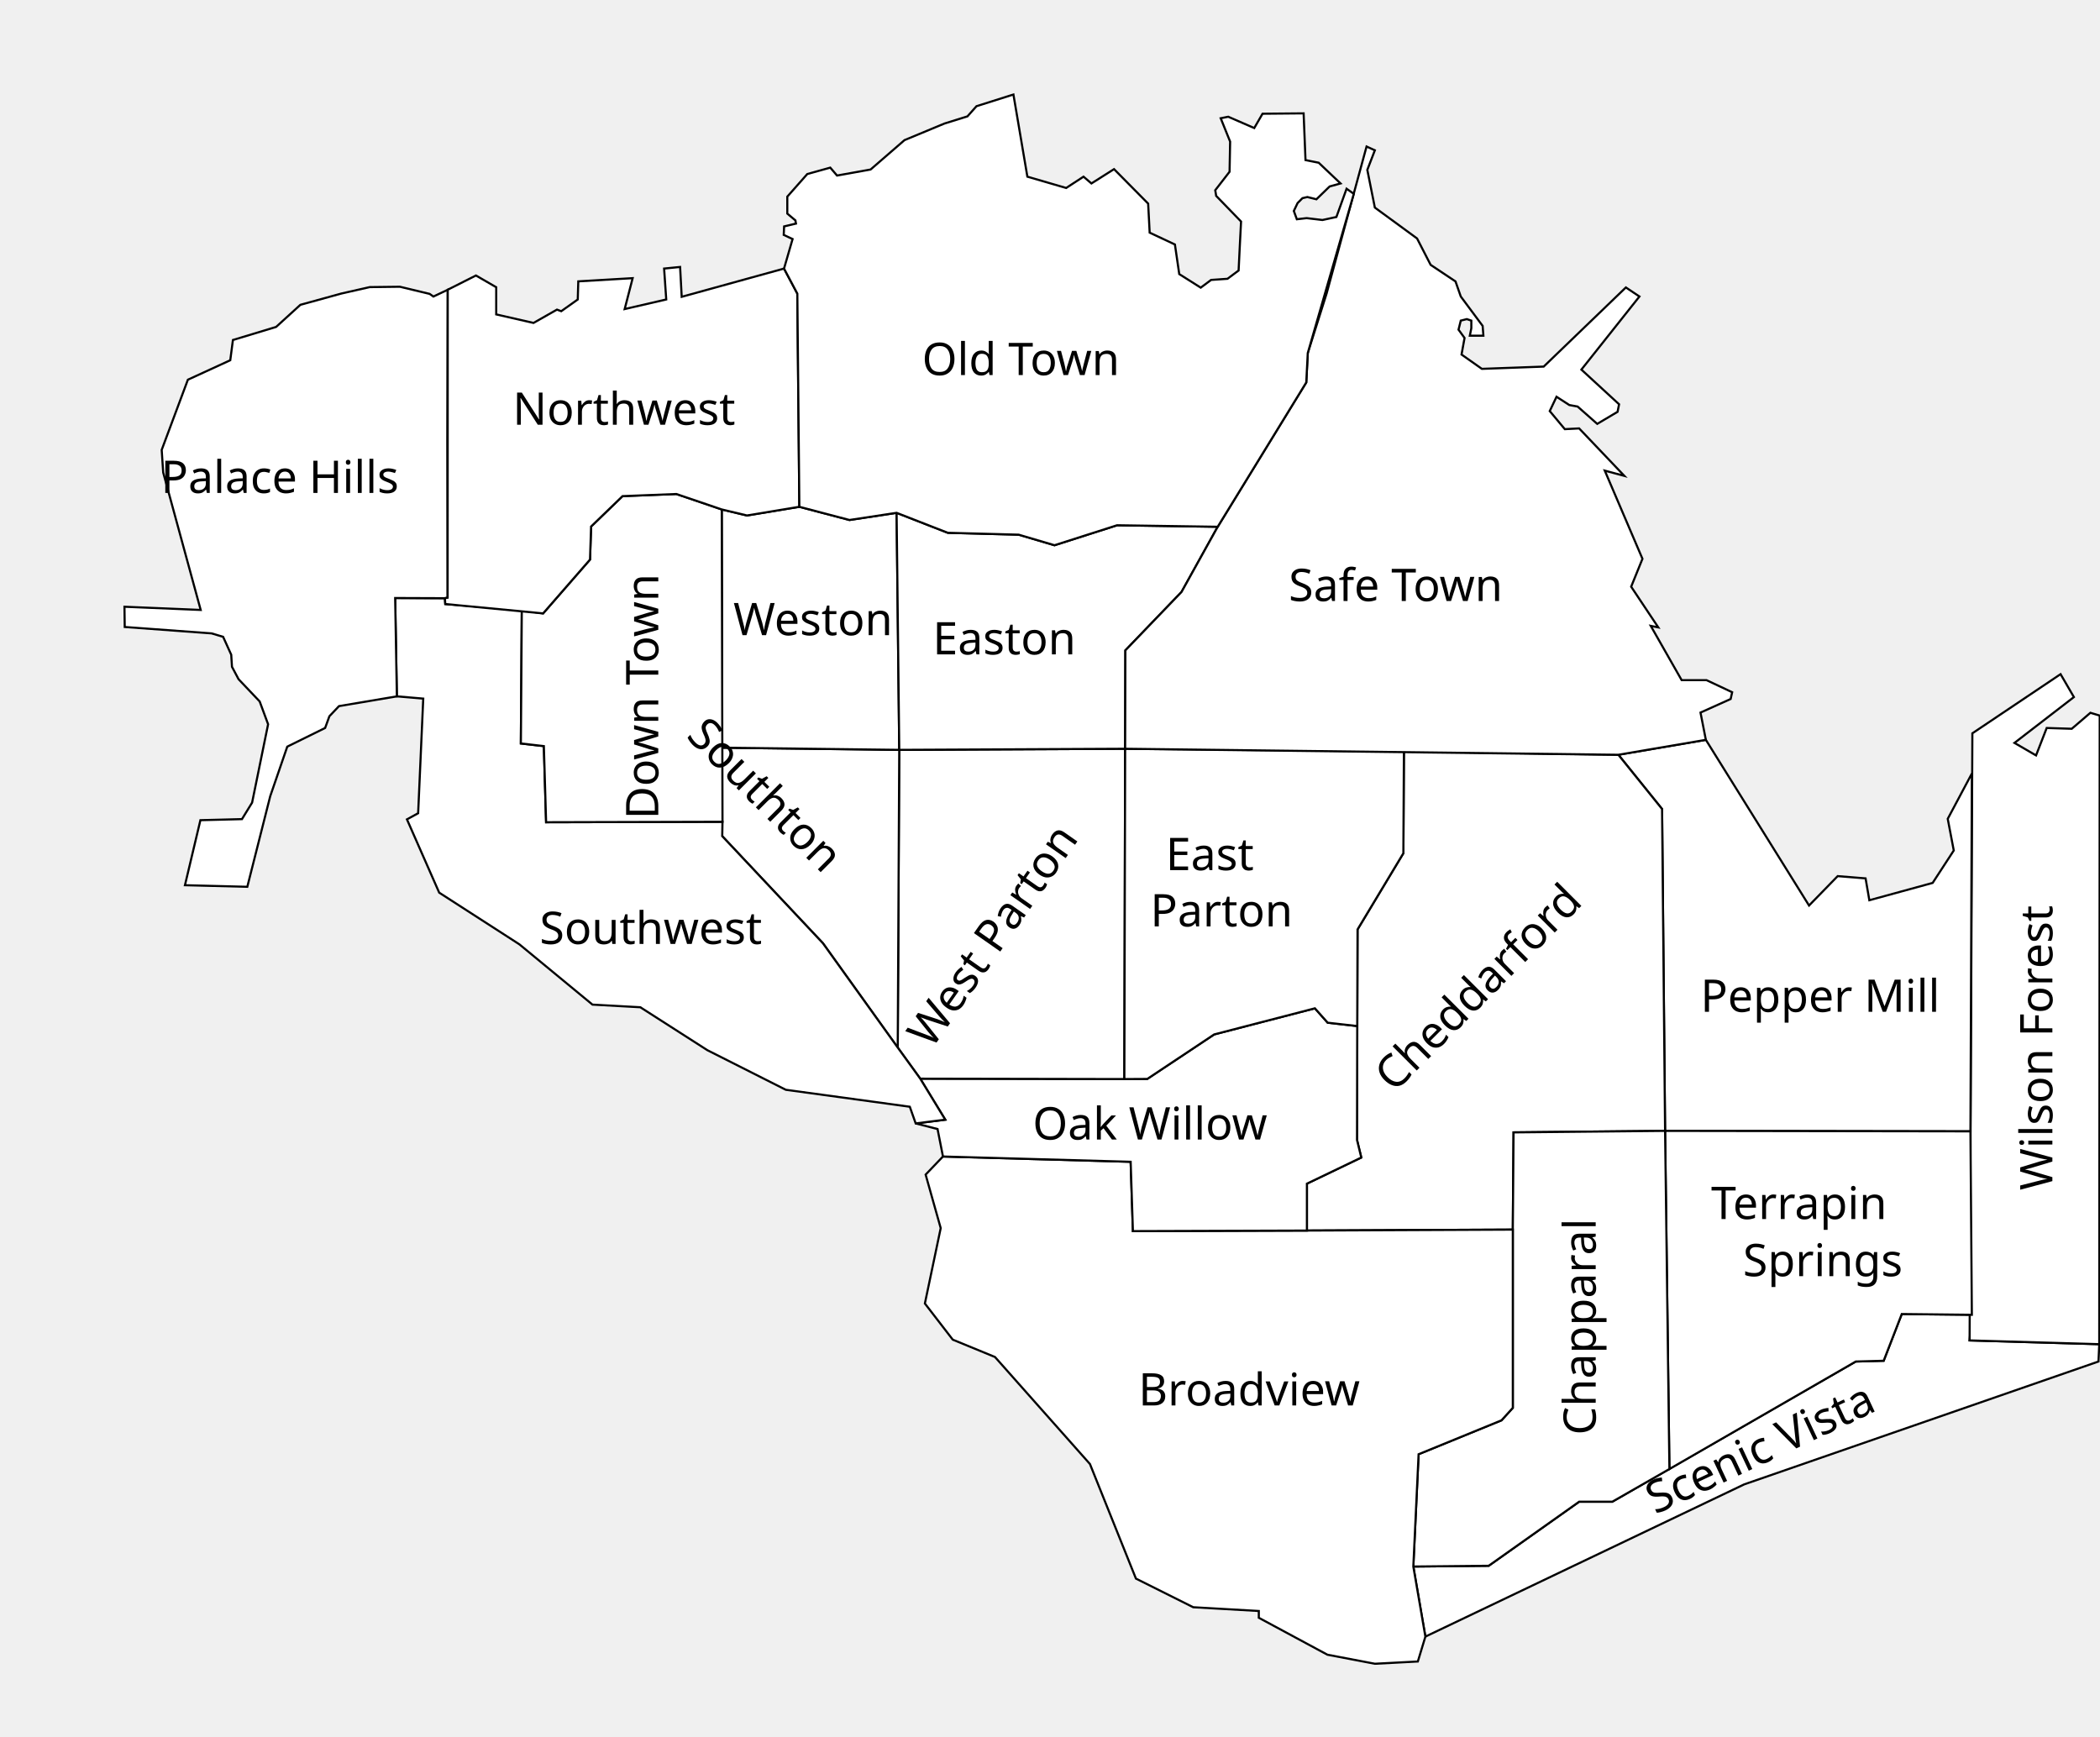
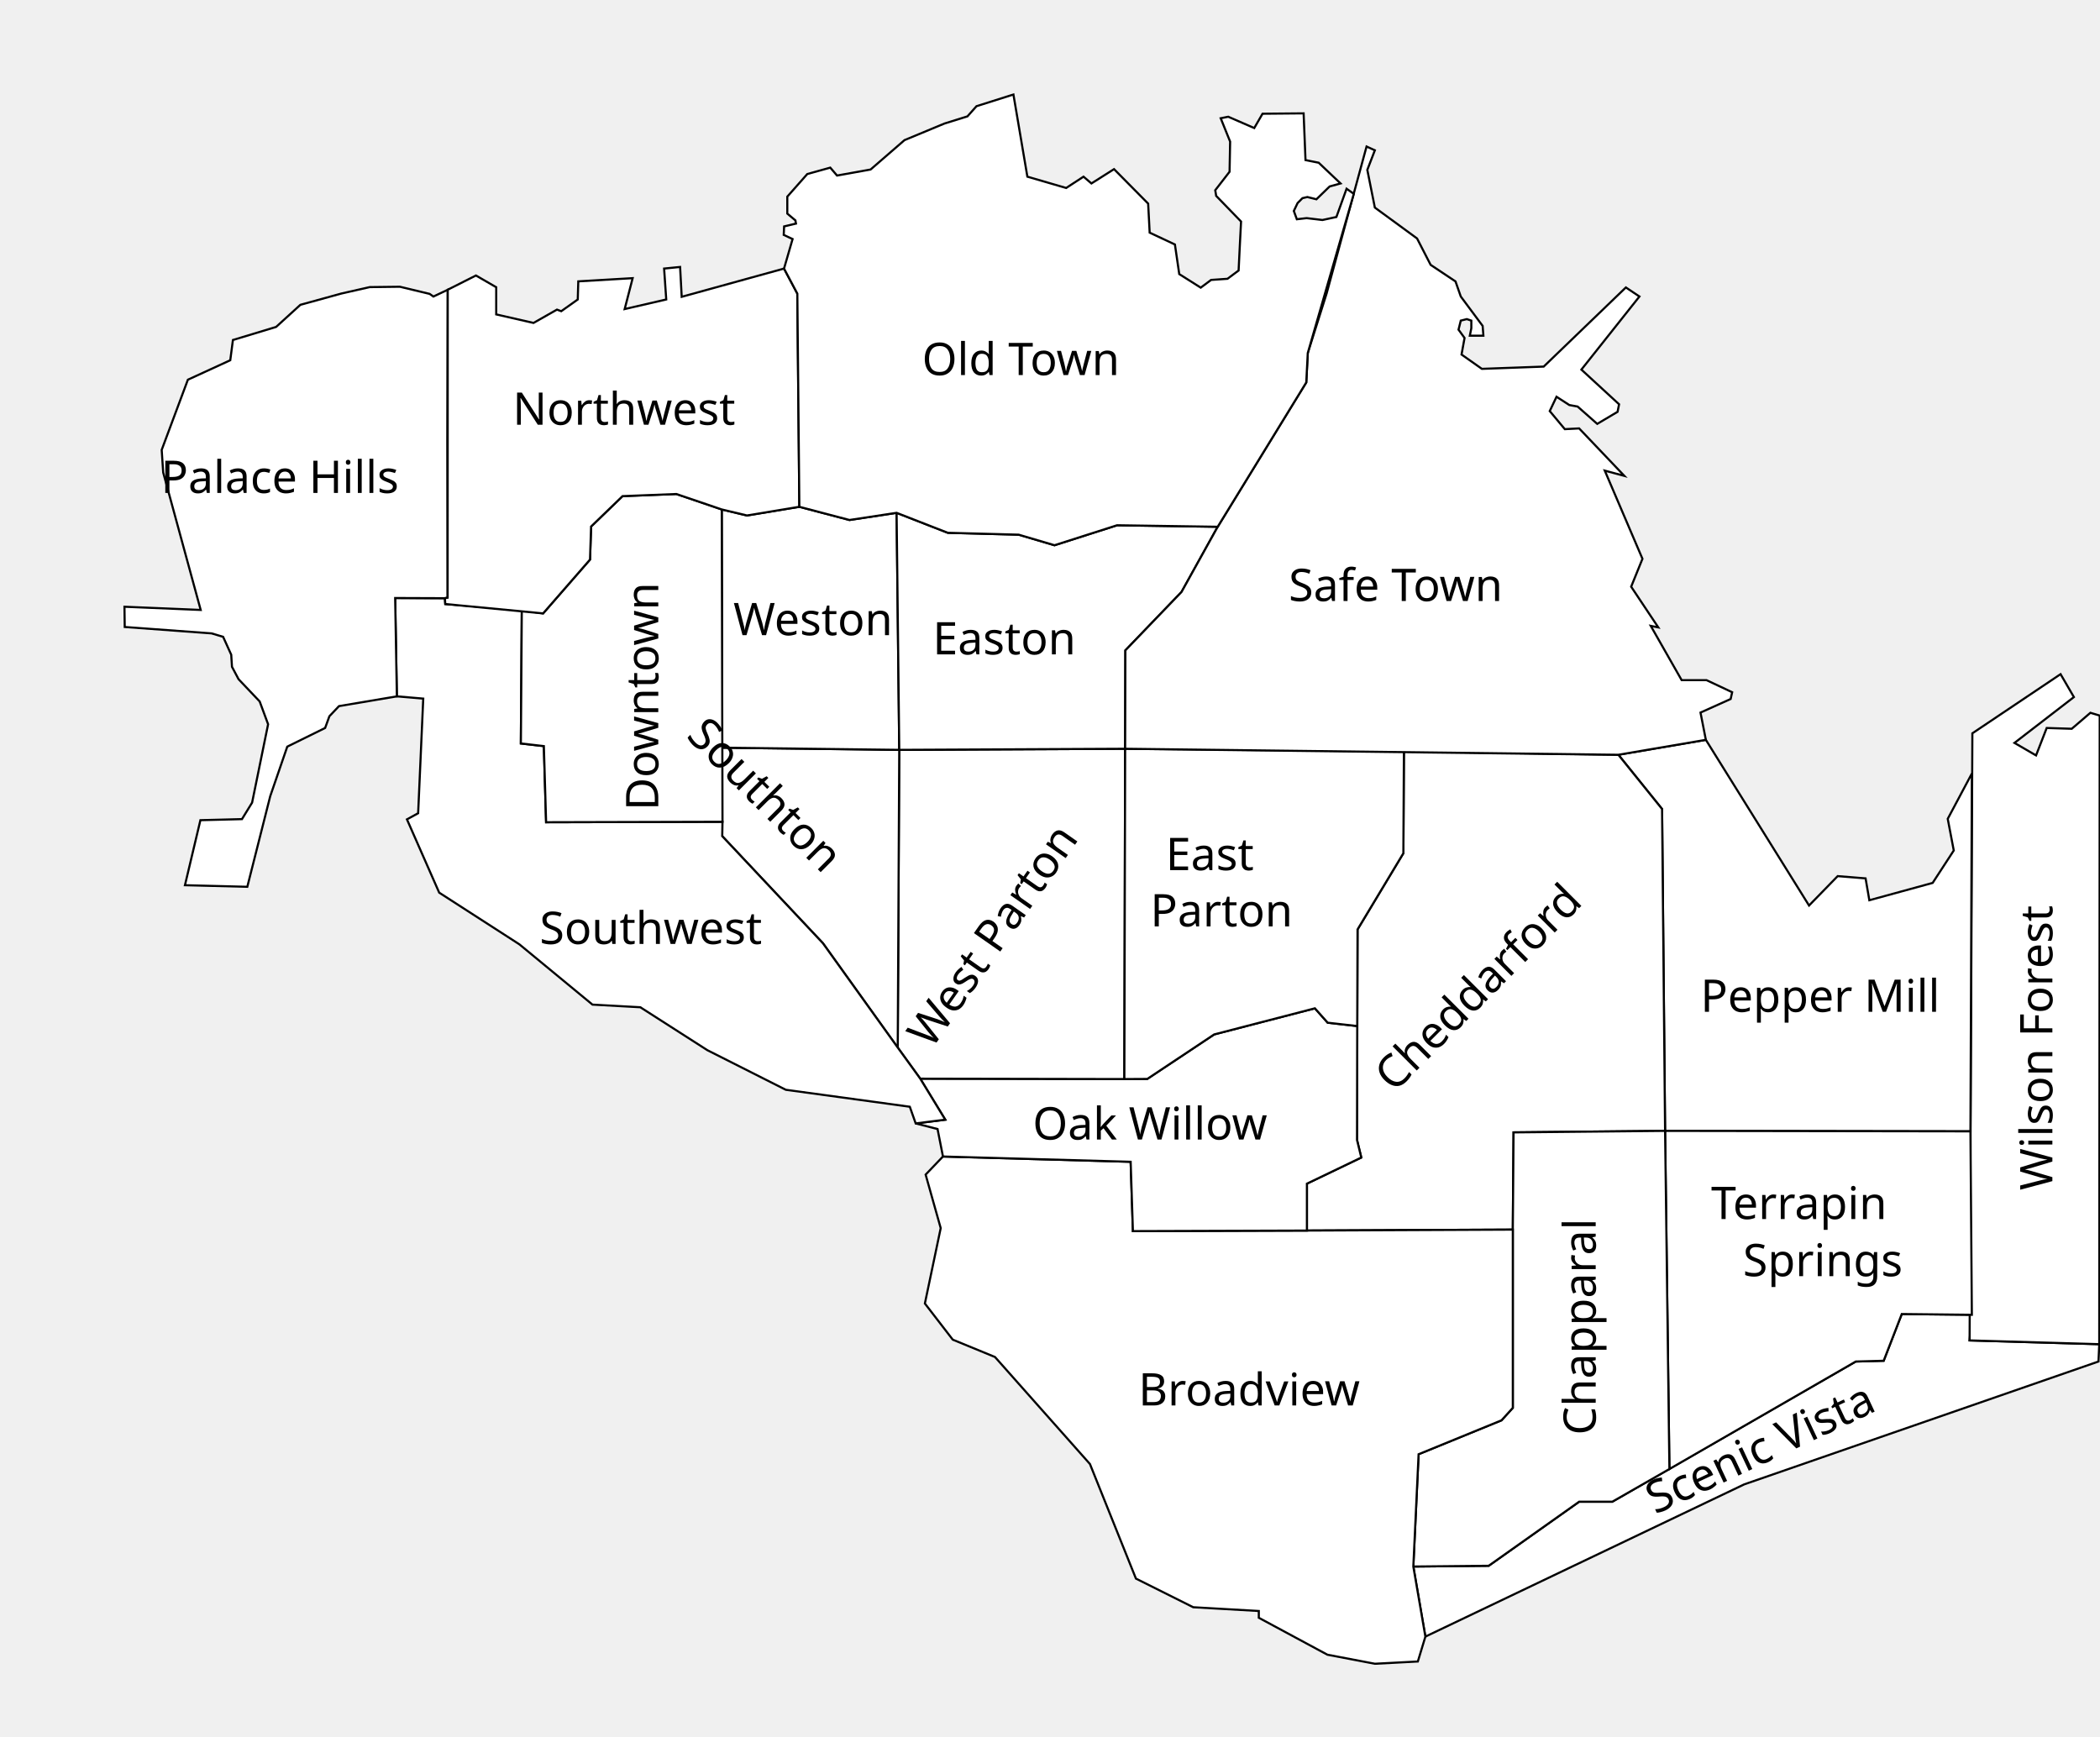
<svg xmlns="http://www.w3.org/2000/svg" width="263.26mm" height="217.752mm" viewBox="0 0 263.26 217.752" version="1.1" id="svg8">
  <g id="layer2" style="display:inline">
    <path style="opacity:1;fill:#ffffff;fill-opacity:1;stroke:#000000;stroke-width:0.265px;stroke-linecap:butt;stroke-linejoin:miter;stroke-opacity:1" d="m 178.688,205.184 39.971,-19.088 44.412,-15.403 0.095,-2.173 -16.253,-0.472 0.283,-3.213 -8.788,-0.095 -2.268,5.859 -3.496,0.095 -30.522,17.576 h -4.158 l -11.339,8.032 -9.449,0.095 z" id="scenicvista" />
    <path style="opacity:1;fill:#ffffff;fill-opacity:1;stroke:#000000;stroke-width:0.265px;stroke-linecap:butt;stroke-linejoin:miter;stroke-opacity:1" d="m 246.913,168.048 16.253,0.472 0.059,-78.808 -1.167,-0.35 -2.339,2.005 -3.14,-0.1 -1.336,3.441 -2.706,-1.57 7.45,-5.746 -1.67,-2.873 -11.058,7.417 z" id="wilsonforest" />
    <path style="opacity:1;fill:#ffffff;fill-opacity:1;stroke:#000000;stroke-width:0.265px;stroke-linecap:butt;stroke-linejoin:miter;stroke-opacity:1" d="m 247.019,141.838 -38.282,-0.059 -0.378,-40.349 -5.481,-6.804 10.97,-1.873 12.937,20.772 3.591,-3.685 3.496,0.283 0.472,2.74 7.938,-2.173 2.646,-4.063 -0.756,-3.969 3.024,-5.681 z" id="peppermill" />
    <path style="opacity:1;fill:#ffffff;fill-opacity:1;stroke:#000000;stroke-width:0.265px;stroke-linecap:butt;stroke-linejoin:miter;stroke-opacity:1" d="m 208.737,141.779 0.543,42.392 23.364,-13.477 3.496,-0.095 2.268,-5.859 8.788,0.095 -0.177,-22.997 z" id="terrapinsprings" />
    <path style="fill:#ffffff;stroke:#000000;stroke-width:0.265px;stroke-linecap:butt;stroke-linejoin:miter;stroke-opacity:1" d="m 202.879,94.626 -26.882,-0.42 -0.067,12.762 -5.746,9.555 -0.067,26.393 0.535,2.205 -6.815,3.274 v 5.88 l 25.813,-0.118 0.095,-12.19 18.993,-0.189 -0.378,-40.349 z" id="cheddarford" />
    <path style="fill:#ffffff;fill-opacity:1;stroke:#000000;stroke-width:0.265px;stroke-linecap:butt;stroke-linejoin:miter;stroke-opacity:1" d="m 189.744,141.968 -0.095,12.19 -4e-5,22.348 -1.417,1.559 -10.394,4.252 -0.661,14.08 9.449,-0.095 11.339,-8.032 h 4.158 l 7.158,-4.099 -0.543,-42.392 z" id="chapparal" />
    <path style="fill:#ffffff;fill-opacity:1;stroke:#000000;stroke-width:0.265px;stroke-linecap:butt;stroke-linejoin:miter;stroke-opacity:1" d="m 163.836,154.276 -21.812,0.071 -0.283,-8.693 -23.529,-0.661 -2.173,2.268 1.89,6.709 -1.984,9.449 3.496,4.536 5.292,2.173 11.906,13.418 5.764,14.363 7.182,3.591 8.221,0.472 v 0.85 l 8.599,4.63 5.953,1.134 5.386,-0.283 0.945,-3.118 -1.512,-8.788 0.661,-14.08 10.394,-4.252 1.417,-1.559 4e-5,-22.348 z" id="broadview" />
    <path style="fill:#ffffff;fill-opacity:1;stroke:#000000;stroke-width:0.265px;stroke-linecap:butt;stroke-linejoin:miter;stroke-opacity:1" d="m 118.212,144.992 -0.68,-3.445 -2.74,-0.702 3.708,-0.468 -3.14,-5.145 28.464,0.033 8.386,-5.579 12.628,-3.274 1.604,1.804 3.703,0.42 -0.028,14.28 0.535,2.205 -6.815,3.274 v 5.88 l -21.812,0.071 -0.283,-8.693 z" id="oakwillow" />
    <path style="fill:#ffffff;fill-opacity:1;stroke:#000000;stroke-width:0.265px;stroke-linecap:butt;stroke-linejoin:miter;stroke-opacity:1" d="m 141.051,93.873 -0.1,41.41 -25.591,-0.05 -2.818,-3.895 0.189,-37.325 z" id="westparton" />
    <path style="fill:#ffffff;fill-opacity:1;stroke:#000000;stroke-width:0.265px;stroke-linecap:butt;stroke-linejoin:miter;stroke-opacity:1" d="m 141.051,93.873 34.945,0.334 -0.067,12.762 -5.746,9.555 -0.038,12.113 -3.703,-0.42 -1.604,-1.804 -12.628,3.274 -8.386,5.579 -2.873,0.017 z" id="eastparton" />
    <path style="fill:#ffffff;fill-opacity:1;stroke:#000000;stroke-width:0.265px;stroke-linecap:butt;stroke-linejoin:miter;stroke-opacity:1" d="M 112.731,94.012 90.538,93.739 v 11.092 l 12.628,13.43 9.376,13.076 z" id="southton" />
    <path style="fill:#ffffff;fill-opacity:1;stroke:#000000;stroke-width:0.265px;stroke-linecap:butt;stroke-linejoin:miter;stroke-opacity:1" d="m 90.538,93.739 -0.059,-29.87 3.166,0.756 6.567,-1.087 6.284,1.654 5.906,-0.898 0.331,29.718 -22.194,-0.273" id="weston" />
    <path style="fill:#ffffff;stroke:#000000;stroke-width:0.265px;stroke-linecap:butt;stroke-linejoin:miter;stroke-opacity:1" d="m 112.731,94.012 28.32,-0.139 0.028,-12.334 7.04,-7.323 4.536,-8.174 -12.615,-0.189 -7.843,2.504 -4.488,-1.323 -8.882,-0.236 -6.426,-2.504 0.331,29.718" id="easton" />
    <path style="fill:#ffffff;fill-opacity:1;stroke:#000000;stroke-width:0.265px;stroke-linecap:butt;stroke-linejoin:miter;stroke-opacity:1" d="m 90.571,103.027 -22.11,0.057 -0.283,-9.544 -2.882,-0.331 0.118,-16.702 -9.591,-0.78 -0.047,-0.732 -6.237,-0.024 0.213,12.331 3.307,0.283 -0.64,14.371 -1.403,0.768 4.042,9.187 10.049,6.478 9.166,7.56 6,0.331 8.41,5.386 9.827,4.961 15.544,2.126 0.738,2.09 3.708,-0.468 -3.14,-5.145 -2.818,-3.895 -9.376,-13.076 -12.628,-13.43 z" id="southwest" />
    <path style="fill:#ffffff;fill-opacity:1;stroke:#000000;stroke-width:0.265px;stroke-linecap:butt;stroke-linejoin:miter;stroke-opacity:1" d="m 65.414,76.507 2.673,0.394 5.88,-6.749 0.134,-4.143 3.942,-3.809 6.749,-0.267 5.687,1.935 0.093,39.158 -22.11,0.057 -0.283,-9.544 -2.882,-0.331 z" id="downtown" />
    <path style="fill:#ffffff;fill-opacity:1;stroke:#000000;stroke-width:0.265px;stroke-linecap:butt;stroke-linejoin:miter;stroke-opacity:1" d="m 152.655,66.042 -4.536,8.174 -7.04,7.323 -0.028,12.334 61.827,0.754 10.97,-1.873 -0.67,-3.419 3.78,-1.701 0.189,-0.85 -3.213,-1.512 h -3.118 l -3.874,-6.804 0.945,0.189 -3.402,-5.103 1.417,-3.496 -4.725,-11.056 2.457,0.661 -5.67,-5.953 -1.795,0.094 -1.89,-2.268 0.85,-1.795 1.606,1.039 1.039,0.189 2.457,2.173 2.551,-1.512 0.189,-0.945 -4.725,-4.347 7.276,-9.166 -1.701,-1.134 -10.3,9.922 -7.749,0.283 -2.551,-1.795 0.378,-2.079 -0.756,-1.039 0.283,-1.134 0.756,-0.189 0.567,0.189 v 0.945 l -0.189,0.945 h 1.701 l -0.095,-1.228 -2.74,-3.685 -0.661,-1.89 -3.118,-2.079 -1.701,-3.307 -5.292,-3.874 -0.945,-4.725 0.945,-2.457 -1.039,-0.472 -5.008,18.426 -2.362,7.465 -0.189,3.685 z" id="safetown" />
    <path style="fill:#ffffff;fill-opacity:1;stroke:#000000;stroke-width:0.265px;stroke-linecap:butt;stroke-linejoin:miter;stroke-opacity:1" d="m 49.751,87.303 -7.255,1.224 -1.203,1.27 -0.535,1.47 -4.744,2.339 -2.138,6.214 -2.873,11.359 -7.818,-0.2 1.938,-8.152 5.212,-0.134 1.27,-2.071 2.005,-9.822 -1.056,-2.858 -2.646,-2.788 -0.827,-1.559 -0.094,-1.512 -1.016,-2.244 -1.444,-0.431 -10.891,-0.802 -0.033,-2.539 9.555,0.401 -4.699,-17.228 -0.189,-2.835 3.284,-8.802 5.312,-2.439 0.334,-2.539 5.412,-1.637 3.044,-2.773 5.15,-1.417 3.544,-0.803 3.78,-0.047 3.733,0.898 0.472,0.331 1.795,-0.85 -0.047,18.993 0.035,19.619 -0.343,0.059 -6.237,-0.024 z" id="palacehills" />
    <path style="fill:#ffffff;fill-opacity:1;stroke:#000000;stroke-width:0.265px;stroke-linecap:butt;stroke-linejoin:miter;stroke-opacity:1" d="m 56.129,36.324 3.538,-1.785 2.539,1.47 v 3.408 l 4.677,1.069 2.94,-1.67 0.535,0.2 2.071,-1.47 0.067,-2.272 6.815,-0.401 -1.002,3.875 5.212,-1.203 -0.267,-3.875 2.005,-0.2 0.2,3.742 12.829,-3.541 1.67,3.14 0.252,26.727 -6.567,1.087 -3.166,-0.756 -5.687,-1.935 -6.749,0.267 -3.942,3.809 -0.134,4.143 -5.88,6.749 -12.265,-1.174 -0.047,-0.732 0.343,-0.059 z" id="northwest" />
    <path style="fill:#ffffff;fill-opacity:1;stroke:#000000;stroke-width:0.265px;stroke-linecap:butt;stroke-linejoin:miter;stroke-opacity:1" d="m 98.288,33.67 1.072,-3.701 -1.11,-0.52 0.047,-1.063 1.488,-0.354 -0.071,-0.402 -1.016,-0.85 v -2.126 l 2.504,-2.835 2.882,-0.803 0.85,0.992 4.205,-0.756 4.252,-3.685 5.008,-2.079 2.882,-0.898 1.134,-1.276 4.63,-1.465 1.748,10.3 4.866,1.417 2.173,-1.417 0.992,0.85 2.835,-1.795 4.276,4.323 0.189,3.638 3.166,1.488 0.543,3.709 2.693,1.701 1.299,-0.969 2.055,-0.142 1.394,-1.039 0.142,-2.906 0.165,-3.236 -3.118,-3.213 -0.118,-0.709 1.795,-2.315 0.071,-3.78 -1.181,-2.929 0.945,-0.189 3.26,1.417 1.039,-1.795 5.15,-0.047 0.236,5.859 1.654,0.331 2.74,2.599 -1.37,0.378 -1.654,1.606 -1.134,-0.283 -0.614,0.142 -0.614,0.614 -0.472,0.992 0.378,1.039 1.228,-0.142 1.984,0.236 1.748,-0.378 1.276,-3.544 0.904,0.641 -5.77,19.959 -0.189,3.685 -11.103,18.096 -12.615,-0.189 -7.843,2.504 -4.488,-1.323 -8.882,-0.236 -6.426,-2.504 -5.906,0.898 -6.284,-1.654 -0.252,-26.727 z" id="oldtown" />
  </g>
  <g id="layer5" style="display:inline">
    <text xml:space="preserve" style="font-style:normal;font-weight:normal;font-size:5.644px;line-height:1.25;font-family:sans-serif;letter-spacing:0px;word-spacing:0px;fill:#000000;fill-opacity:1;stroke:none;stroke-width:0.265" x="113.59" y="44.027" id="oldtown_text">
      <tspan id="tspan5303" x="115.59" y="47.027" style="stroke-width:0.265">Old Town</tspan>
    </text>
    <text xml:space="preserve" style="font-style:normal;font-weight:normal;font-size:5.644px;line-height:1.25;font-family:sans-serif;letter-spacing:0px;word-spacing:0px;fill:#000000;fill-opacity:1;stroke:none;stroke-width:0.265" x="64.278" y="53.248" id="northwest_text">
      <tspan id="tspan5315" x="64.278" y="53.248" style="stroke-width:0.265">Northwest</tspan>
    </text>
    <text xml:space="preserve" style="font-style:normal;font-weight:normal;font-size:5.644px;line-height:1.25;font-family:sans-serif;text-align:center;letter-spacing:0px;word-spacing:0px;text-anchor:middle;fill:#000000;fill-opacity:1;stroke:none;stroke-width:0.265" x="38.751" y="61.8" id="pallacehills_text">
      <tspan x="38.751" y="61.8" style="text-align:center;text-anchor:middle;stroke-width:0.265" id="tspan5323">Palace Hills</tspan>
    </text>
    <text xml:space="preserve" style="font-style:normal;text-anchor:middle;font-weight:normal;font-size:5.644px;line-height:1.25;font-family:sans-serif;letter-spacing:0px;word-spacing:0px;fill:#000000;fill-opacity:1;stroke:none;stroke-width:0.265" id="downtown_text" transform="translate(-6,149) rotate(-90)">
-       <tspan id="tspan5329" x="65.356" y="88.527" style="stroke-width:0.265">Down Town</tspan>
+       <tspan id="tspan5329" x="65.356" y="88.527" style="stroke-width:0.265">Downtown</tspan>
    </text>
    <text xml:space="preserve" style="font-style:normal;font-weight:normal;font-size:5.644px;line-height:1.25;font-family:sans-serif;letter-spacing:0px;word-spacing:0px;fill:#000000;fill-opacity:1;stroke:none;stroke-width:0.265" x="91.941" y="74.629" id="weston_text">
      <tspan id="tspan5341" x="91.941" y="79.629" style="stroke-width:0.265">Weston</tspan>
    </text>
    <text xml:space="preserve" style="font-style:normal;font-weight:normal;font-size:5.644px;line-height:1.25;font-family:sans-serif;letter-spacing:0px;word-spacing:0px;fill:#000000;fill-opacity:1;stroke:none;stroke-width:0.265" x="116.93" y="79.039" id="easton_text">
      <tspan id="tspan5349" x="116.93" y="82.039" style="stroke-width:0.265">Easton</tspan>
    </text>
    <text xml:space="preserve" style="font-style:normal;font-weight:normal;font-size:5.644px;line-height:1.25;font-family:sans-serif;letter-spacing:0px;word-spacing:0px;fill:#000000;fill-opacity:1;stroke:none;stroke-width:0.265" x="157.555" y="70.353" id="safetown_text">
      <tspan id="tspan5357" x="161.555" y="75.353" style="stroke-width:0.265">Safe Town</tspan>
    </text>
    <text xml:space="preserve" style="font-style:normal;font-weight:normal;font-size:5.644px;line-height:1.25;font-family:sans-serif;letter-spacing:0px;word-spacing:0px;fill:#000000;fill-opacity:1;stroke:none;stroke-width:0.265" x="67.658" y="118.344" id="southwest_text">
      <tspan id="tspan5369" x="67.658" y="118.344" style="stroke-width:0.265">Southwest</tspan>
    </text>
    <text xml:space="preserve" style="font-style:normal;font-weight:normal;font-size:5.644px;line-height:1.25;font-family:sans-serif;text-align:end;letter-spacing:0px;word-spacing:0px;text-anchor:end;fill:#000000;fill-opacity:1;stroke:none;stroke-width:0.265" id="southton_text" transform="translate(105,-42) rotate(45)">
      <tspan id="tspan5377" x="113.311" y="108.517" style="text-align:end;text-anchor:end;stroke-width:0.265">Southton</tspan>
    </text>
    <text xml:space="preserve" style="font-style:normal;text-anchor:middle;font-weight:normal;font-size:5.644px;line-height:1.25;font-family:sans-serif;text-align:center;letter-spacing:0px;word-spacing:0px;text-anchor:middle;fill:#000000;fill-opacity:1;stroke:none;stroke-width:0.265" id="westparton_text" transform="translate(-33,154) rotate(-55)">
      <tspan id="tspan5383" x="124.068" y="109.84" style="text-align:center;text-anchor:middle;stroke-width:0.265">West Parton</tspan>
    </text>
    <text xml:space="preserve" style="font-style:normal;font-weight:normal;font-size:5.644px;line-height:1.25;font-family:sans-serif;text-align:center;letter-spacing:0px;word-spacing:0px;text-anchor:middle;fill:#000000;fill-opacity:1;stroke:none;stroke-width:0.265" x="156.803" y="109.084" id="eastparton_text">
      <tspan id="tspan5393" x="156.803" y="109.084" style="text-align:center;text-anchor:middle;stroke-width:0.265">East</tspan>
      <tspan x="156.803" y="116.139" style="text-align:center;text-anchor:middle;stroke-width:0.265" id="tspan5397">Parton</tspan>
    </text>
    <text xml:space="preserve" style="font-style:normal;font-weight:normal;font-size:5.644px;line-height:1.25;font-family:sans-serif;letter-spacing:0px;word-spacing:0px;fill:#000000;fill-opacity:1;stroke:none;stroke-width:0.265" x="129.457" y="143.858" id="oakwillow_text">
      <tspan id="tspan5403" x="129.457" y="142.858" style="stroke-width:0.265">Oak Willow</tspan>
    </text>
    <text xml:space="preserve" style="font-style:normal;text-anchor:middle;font-weight:normal;font-size:5.644px;line-height:1.25;font-family:sans-serif;text-align:end;letter-spacing:0px;word-spacing:0px;text-anchor:end;fill:#000000;fill-opacity:1;stroke:none;stroke-width:0.265" id="cheddarford_text" transform="translate(-30,170) rotate(-45)">
      <tspan id="tspan5415" x="188.589" y="121.493" style="text-align:center;text-anchor:middle;stroke-width:0.265">Cheddarford</tspan>
    </text>
    <text xml:space="preserve" style="font-style:normal;font-weight:normal;font-size:5.644px;line-height:1.25;font-family:sans-serif;letter-spacing:0px;word-spacing:0px;fill:#000000;fill-opacity:1;stroke:none;stroke-width:0.265" x="213.179" y="126.849" id="peppermill_text">
      <tspan id="tspan5425" x="213.179" y="126.849" style="stroke-width:0.265">Pepper Mill</tspan>
    </text>
    <text xml:space="preserve" style="font-style:normal;font-weight:normal;font-size:5.644px;line-height:1.25;font-family:sans-serif;letter-spacing:0px;word-spacing:0px;fill:#000000;fill-opacity:1;stroke:none;stroke-width:0.265" x="-141.219" y="260.289" id="wilsonforest_text" transform="rotate(-90)">
      <tspan id="tspan5433" x="-149.219" y="257.289" style="stroke-width:0.265">Wilson Forest</tspan>
    </text>
    <text xml:space="preserve" style="font-style:normal;font-weight:normal;font-size:5.644px;line-height:1.25;font-family:sans-serif;letter-spacing:0px;word-spacing:0px;fill:#000000;fill-opacity:1;stroke:none;stroke-width:0.265" x="214.501" y="147.826" id="terrapinsprings_text">
      <tspan id="tspan5441" x="214.501" y="152.826" style="stroke-width:0.265">Terrapin</tspan>
      <tspan x="214.501" y="154.882" style="stroke-width:0.265" id="tspan5445" />
      <tspan x="214.501" y="161.938" style="stroke-width:0.265" id="tspan5447" />
      <tspan x="218.501" y="159.993" style="stroke-width:0.265" id="tspan5449">Springs</tspan>
    </text>
    <text xml:space="preserve" style="font-style:normal;font-weight:normal;font-size:5.644px;line-height:1.25;font-family:sans-serif;letter-spacing:0px;word-spacing:0px;fill:#000000;fill-opacity:1;stroke:none;stroke-width:0.265" x="138.717" y="172.206" id="broadview_text">
      <tspan id="tspan5451" x="142.717" y="176.206" style="stroke-width:0.265">Broadview</tspan>
    </text>
    <text xml:space="preserve" style="font-style:normal;font-weight:normal;font-size:5.644px;line-height:1.25;font-family:sans-serif;letter-spacing:0px;word-spacing:0px;fill:#000000;fill-opacity:1;stroke:none;stroke-width:0.265" x="-179.918" y="200.042" id="chapparal_text" transform="rotate(-90)">
      <tspan id="tspan5459" x="-179.918" y="200.042" style="stroke-width:0.265">Chapparal</tspan>
    </text>
    <text xml:space="preserve" style="font-style:normal;font-weight:normal;font-size:5.644px;line-height:1.25;font-family:sans-serif;letter-spacing:0px;word-spacing:0px;fill:#000000;fill-opacity:1;stroke:none;stroke-width:0.265" x="107.086" y="260.092" id="scenicvista_text" transform="rotate(-25.15862)">
      <tspan id="tspan5467" x="107.086" y="260.092" style="stroke-width:0.265">Scenic Vista</tspan>
    </text>
  </g>
</svg>
